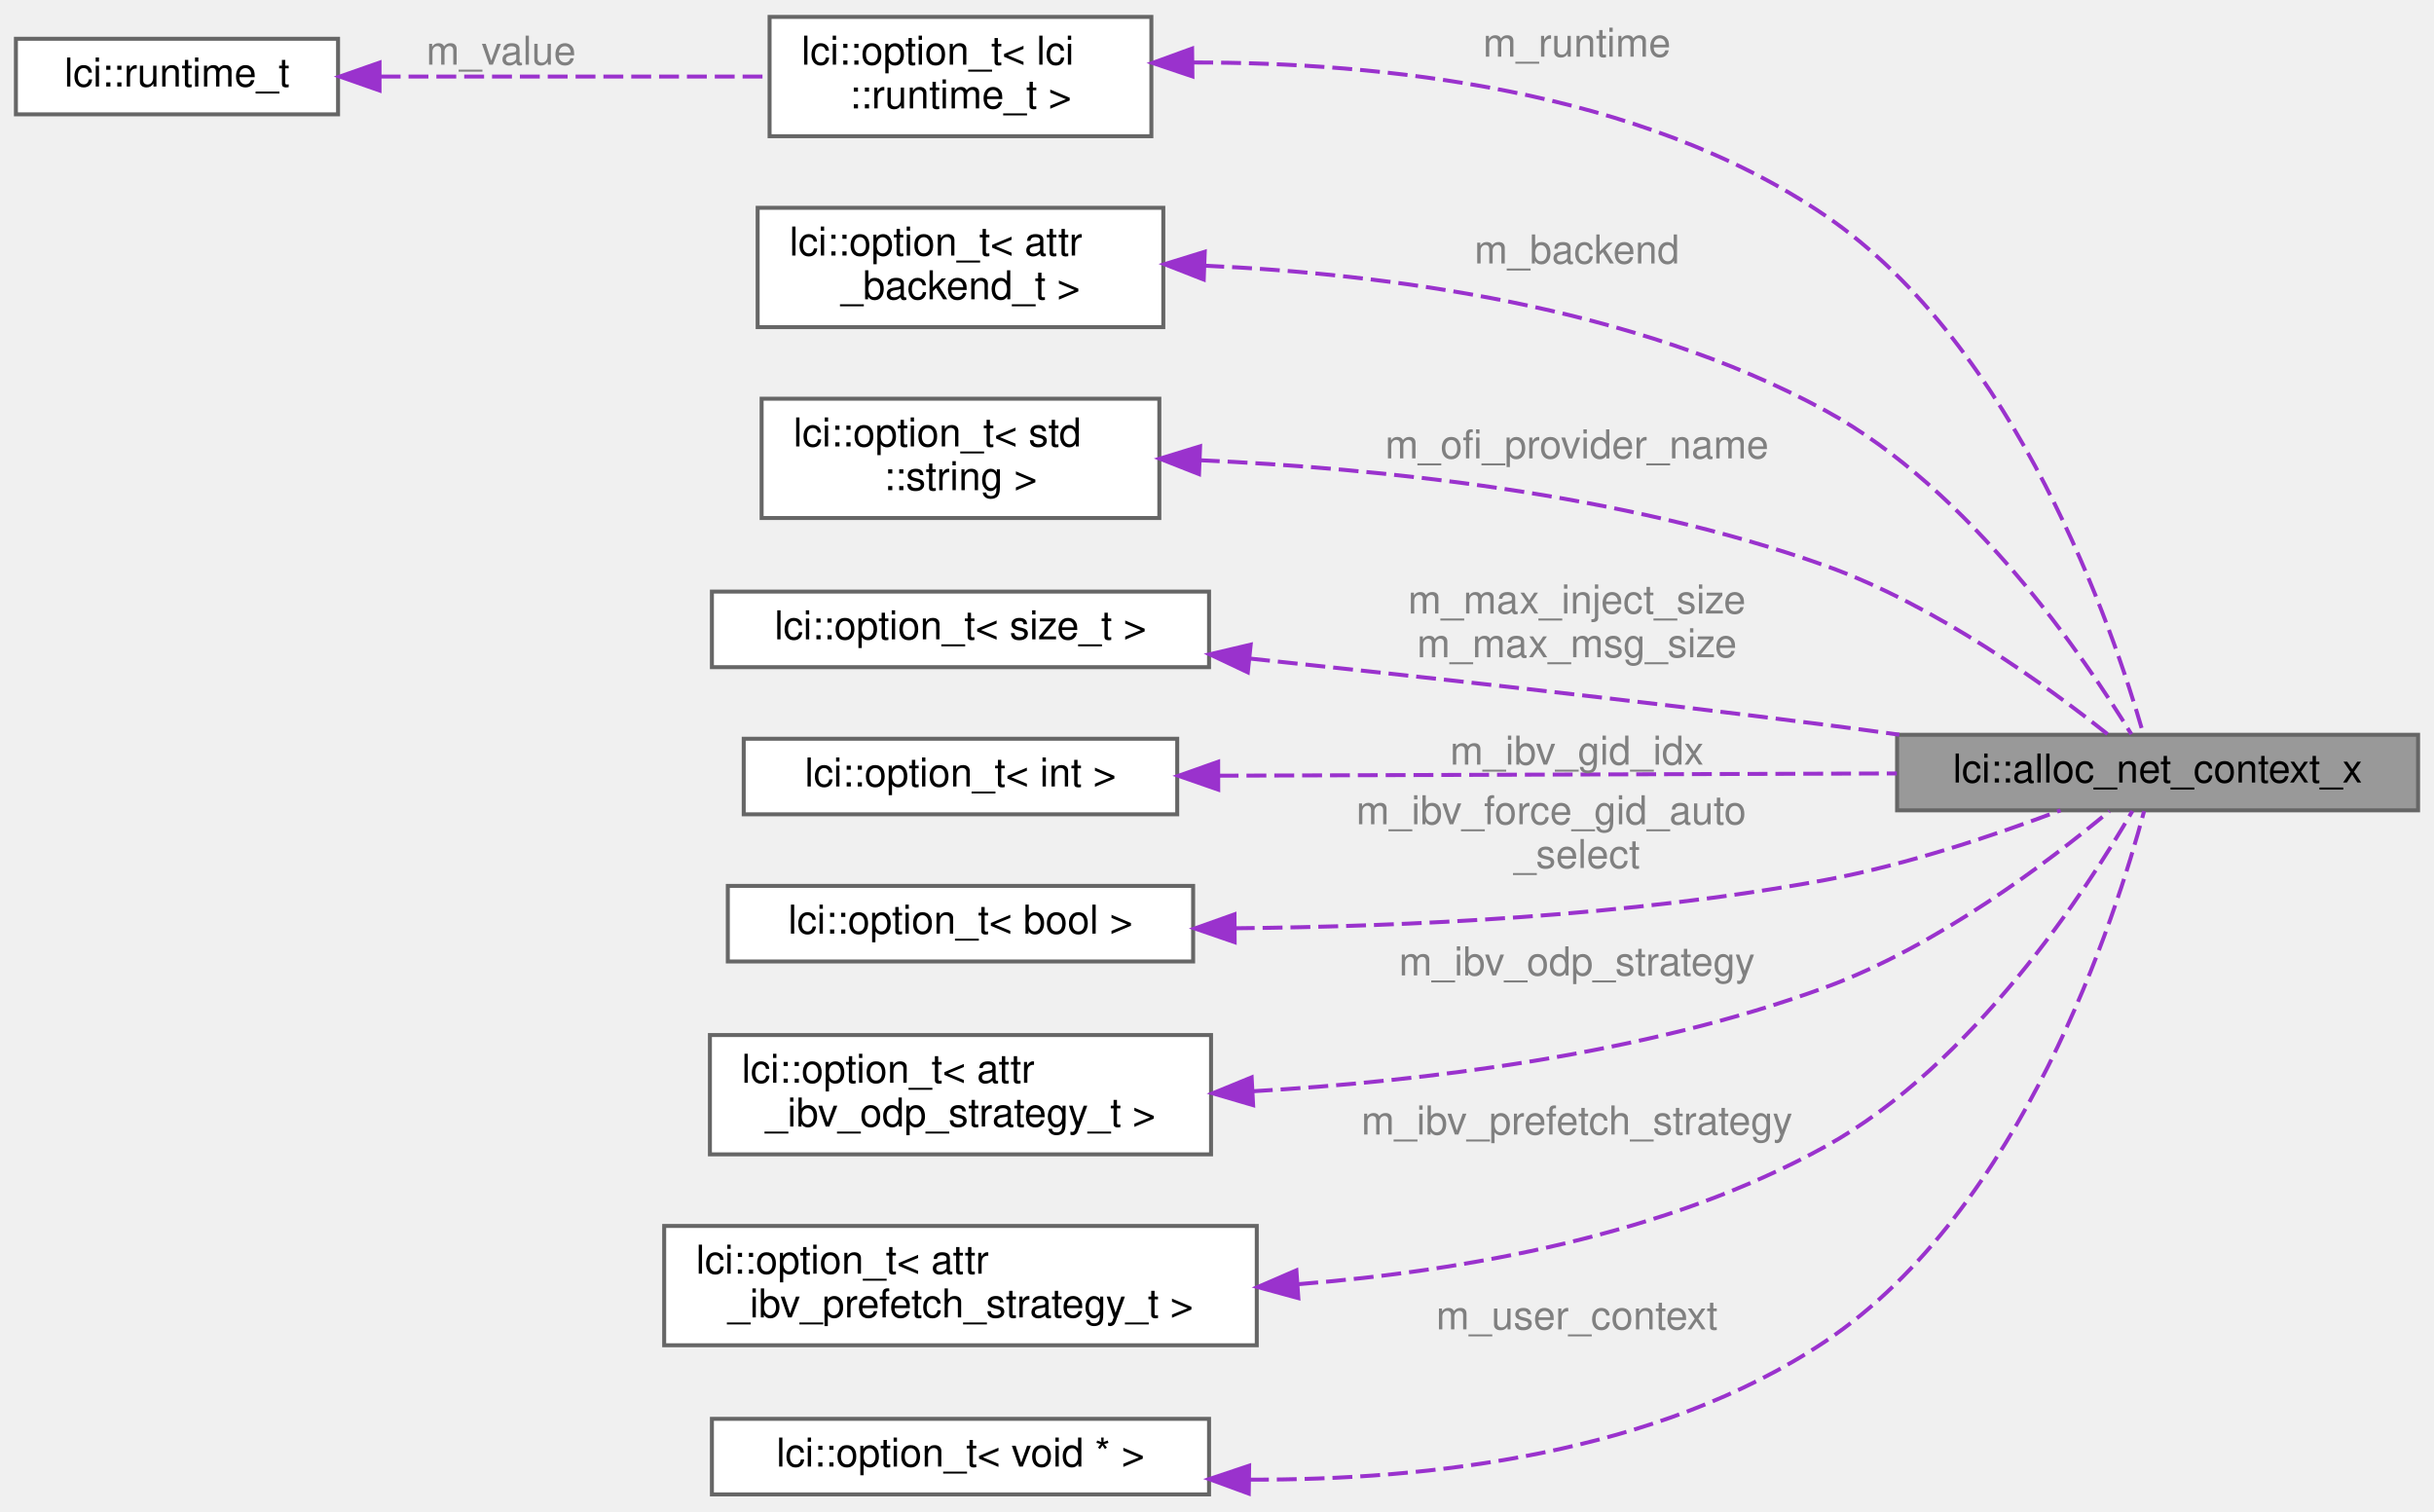
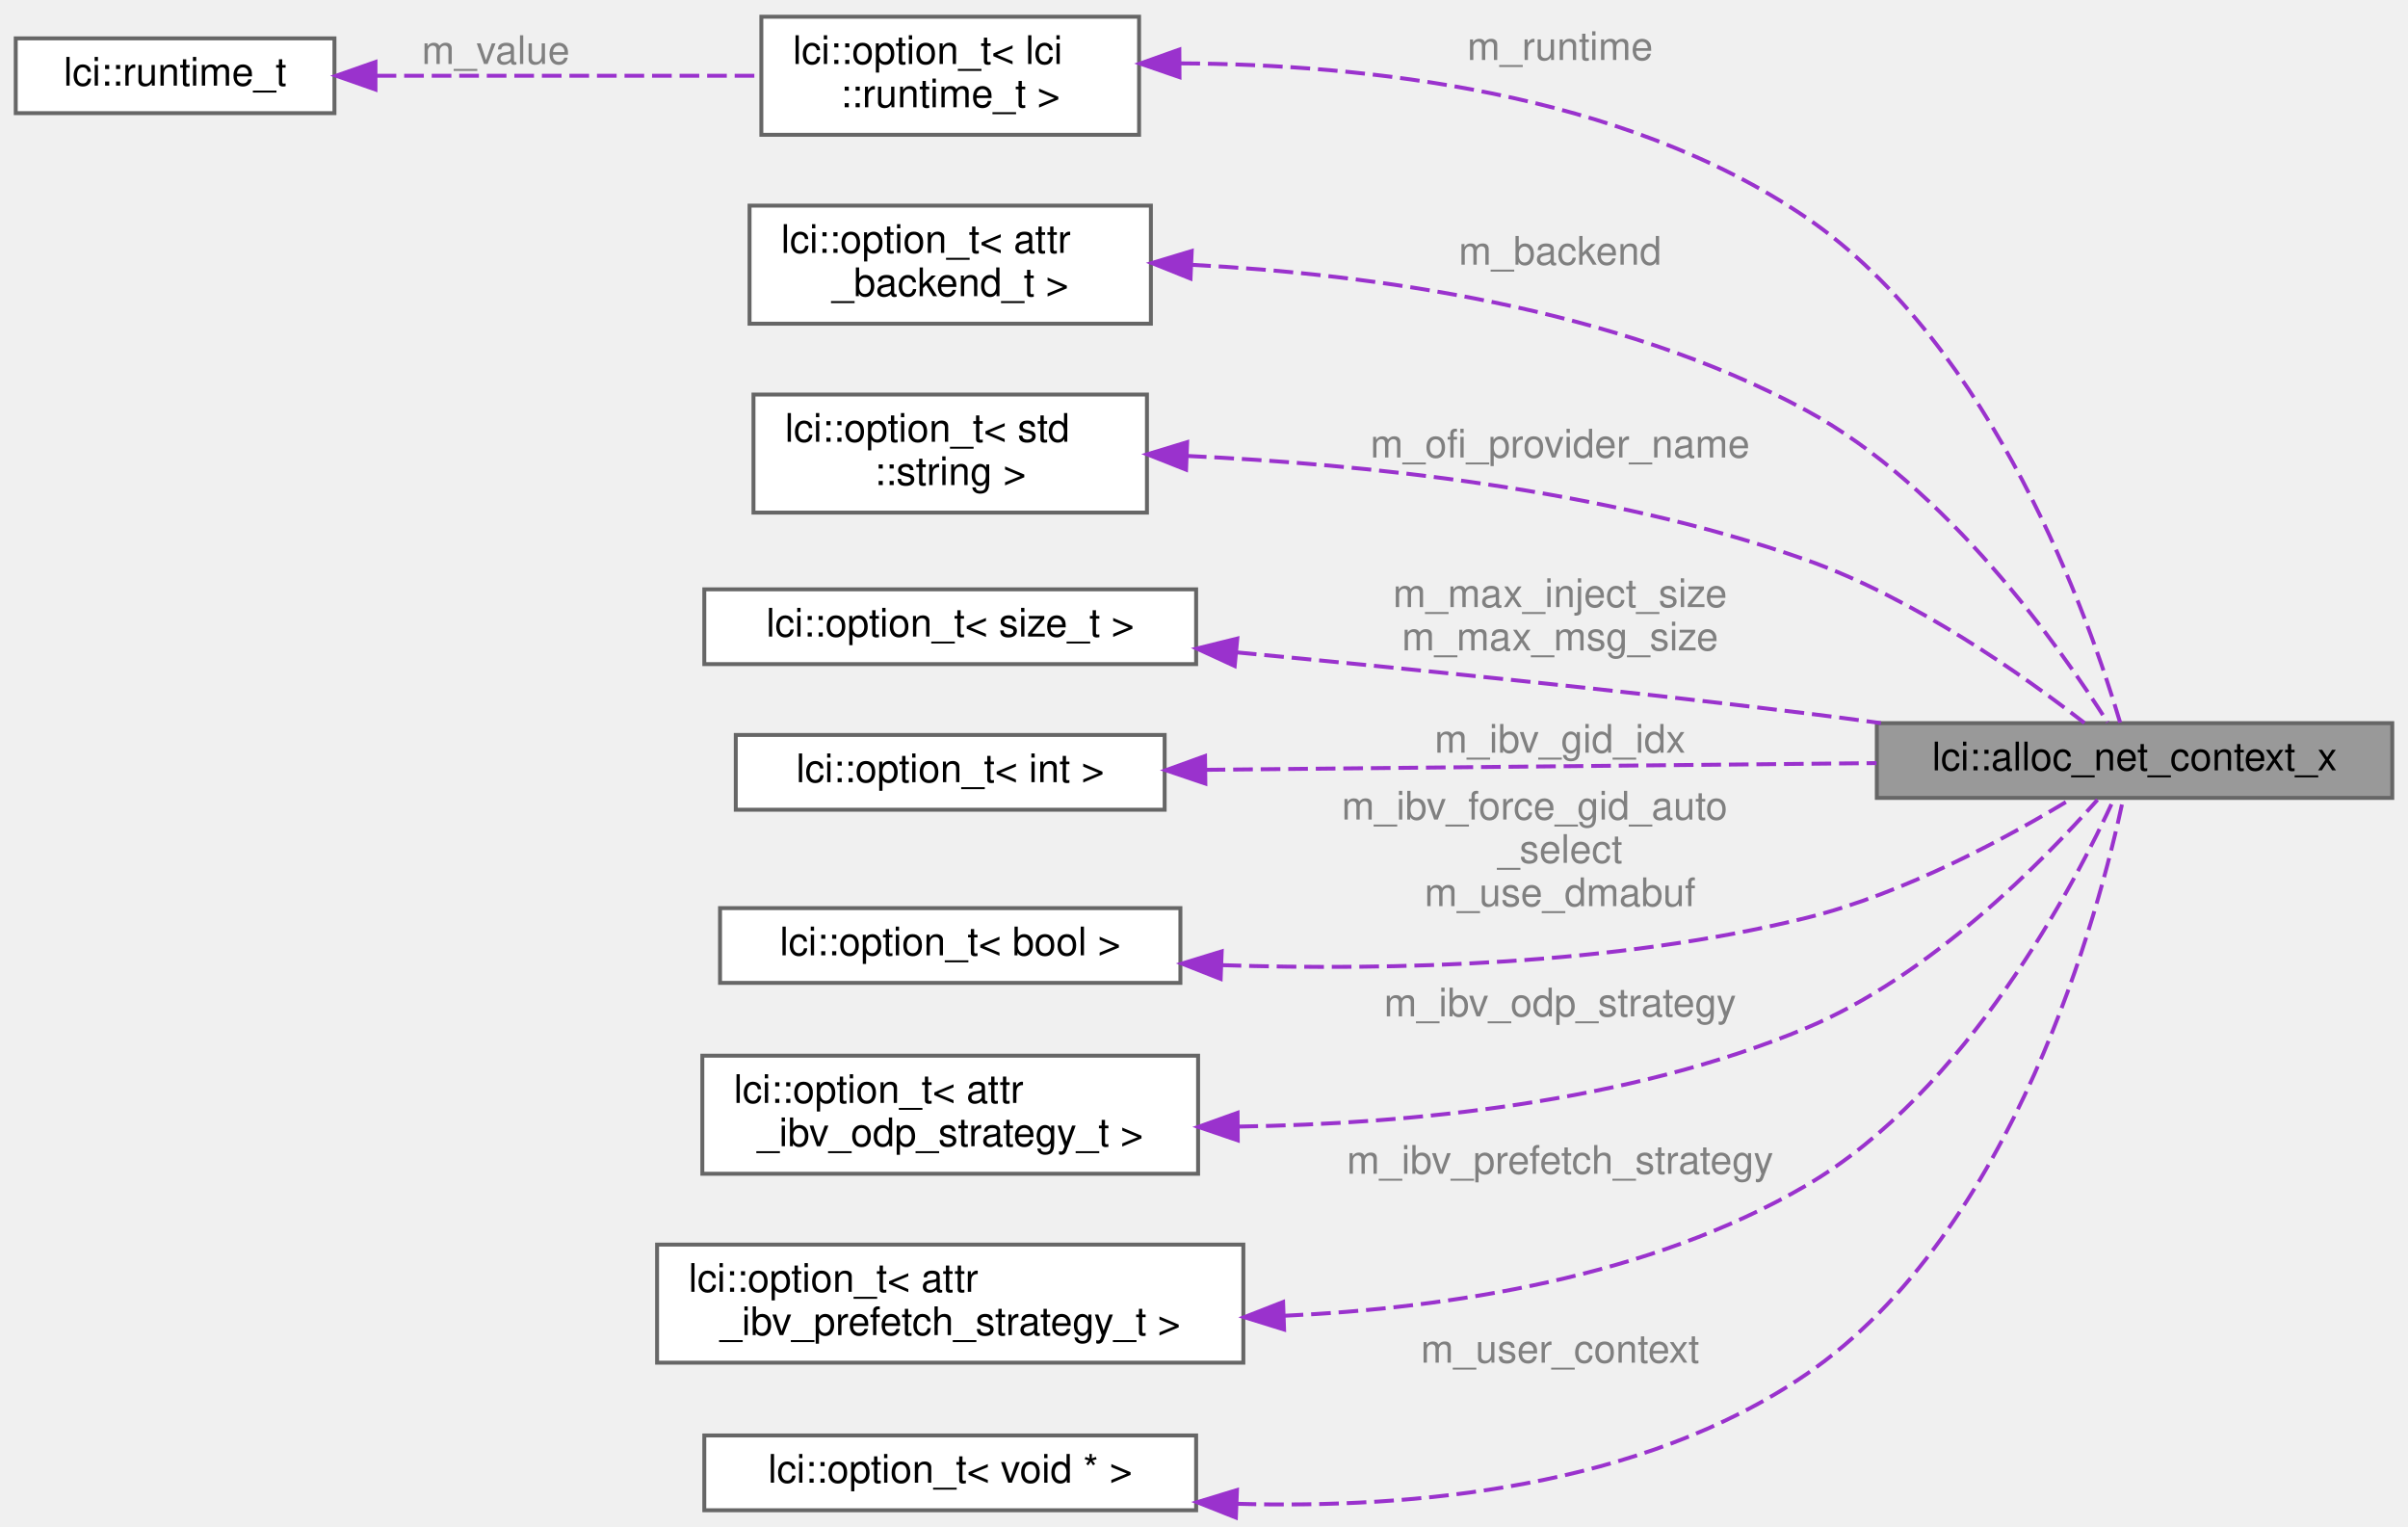
- <svg xmlns="http://www.w3.org/2000/svg" xmlns:xlink="http://www.w3.org/1999/xlink" width="612pt" height="380pt" viewBox="0.00 0.00 612.00 379.50">
-   <g id="graph0" class="graph" transform="scale(1 1) rotate(0) translate(4 375.5)">
+ <svg xmlns="http://www.w3.org/2000/svg" xmlns:xlink="http://www.w3.org/1999/xlink" width="612pt" height="388pt" viewBox="0.00 0.00 612.00 387.50">
+   <g id="graph0" class="graph" transform="scale(1 1) rotate(0) translate(4 383.5)">
    <g id="Node000001" class="node">
      <g id="a_Node000001">
        <a xlink:title="The actual implementation for alloc_net_context.">
-           <polygon fill="#999999" stroke="#666666" points="604,-191 473,-191 473,-172 604,-172 604,-191" />
-           <text text-anchor="middle" x="538.5" y="-179" font-family="Helvetica,sans-Serif" font-size="10.00">lci::alloc_net_context_x</text>
+           <polygon fill="#999999" stroke="#666666" points="604,-200 473,-200 473,-181 604,-181 604,-200" />
+           <text text-anchor="middle" x="538.5" y="-188" font-family="Helvetica,sans-Serif" font-size="10.00">lci::alloc_net_context_x</text>
        </a>
      </g>
    </g>
    <g id="Node000002" class="node">
      <g id="a_Node000002">
        <a xlink:href="../../db/d20/structlci_1_1option__t.html" target="_top" xlink:title=" ">
-           <polygon fill="white" stroke="#666666" points="285.5,-371.5 189.5,-371.5 189.5,-341.5 285.5,-341.5 285.5,-371.5" />
-           <text text-anchor="start" x="197.5" y="-359.5" font-family="Helvetica,sans-Serif" font-size="10.00">lci::option_t&lt; lci</text>
-           <text text-anchor="middle" x="237.5" y="-348.5" font-family="Helvetica,sans-Serif" font-size="10.00">::runtime_t &gt;</text>
+           <polygon fill="white" stroke="#666666" points="285.5,-379.5 189.5,-379.5 189.5,-349.5 285.5,-349.5 285.5,-379.5" />
+           <text text-anchor="start" x="197.5" y="-367.5" font-family="Helvetica,sans-Serif" font-size="10.00">lci::option_t&lt; lci</text>
+           <text text-anchor="middle" x="237.5" y="-356.5" font-family="Helvetica,sans-Serif" font-size="10.00">::runtime_t &gt;</text>
        </a>
      </g>
    </g>
    <g id="edge1_Node000001_Node000002" class="edge">
      <g id="a_edge1_Node000001_Node000002">
        <a xlink:title=" ">
-           <path fill="none" stroke="#9a32cd" stroke-dasharray="5,2" d="M296.03,-360.04C342.72,-360.08 408.23,-353.45 455,-321.5 503.22,-288.56 527.4,-217.35 534.89,-191.3" />
-           <polygon fill="#9a32cd" stroke="#9a32cd" points="295.82,-356.54 285.78,-359.92 295.74,-363.54 295.82,-356.54" />
+           <path fill="none" stroke="#9a32cd" stroke-dasharray="5,2" d="M296,-367.65C342.67,-367.41 408.17,-360.43 455,-328.5 502.74,-295.95 527.22,-225.81 534.84,-200.15" />
+           <polygon fill="#9a32cd" stroke="#9a32cd" points="295.77,-364.15 285.75,-367.6 295.73,-371.15 295.77,-364.15" />
        </a>
      </g>
-       <text text-anchor="middle" x="392.5" y="-361.5" font-family="Helvetica,sans-Serif" font-size="10.00" fill="grey"> m_runtime</text>
+       <text text-anchor="middle" x="392.5" y="-368.5" font-family="Helvetica,sans-Serif" font-size="10.00" fill="grey"> m_runtime</text>
    </g>
    <g id="Node000003" class="node">
      <g id="a_Node000003">
        <a xlink:href="../../dc/d5c/classlci_1_1runtime__t.html" target="_top" xlink:title="The actual implementation for RESOURCE runtime.">
-           <polygon fill="white" stroke="#666666" points="81,-366 0,-366 0,-347 81,-347 81,-366" />
-           <text text-anchor="middle" x="40.5" y="-354" font-family="Helvetica,sans-Serif" font-size="10.00">lci::runtime_t</text>
+           <polygon fill="white" stroke="#666666" points="81,-374 0,-374 0,-355 81,-355 81,-374" />
+           <text text-anchor="middle" x="40.5" y="-362" font-family="Helvetica,sans-Serif" font-size="10.00">lci::runtime_t</text>
        </a>
      </g>
    </g>
    <g id="edge2_Node000002_Node000003" class="edge">
      <g id="a_edge2_Node000002_Node000003">
        <a xlink:title=" ">
-           <path fill="none" stroke="#9a32cd" stroke-dasharray="5,2" d="M91.72,-356.5C121.83,-356.5 159.88,-356.5 189.41,-356.5" />
-           <polygon fill="#9a32cd" stroke="#9a32cd" points="91.43,-353 81.43,-356.5 91.43,-360 91.43,-353" />
+           <path fill="none" stroke="#9a32cd" stroke-dasharray="5,2" d="M91.72,-364.5C121.83,-364.5 159.88,-364.5 189.41,-364.5" />
+           <polygon fill="#9a32cd" stroke="#9a32cd" points="91.43,-361 81.43,-364.5 91.43,-368 91.43,-361" />
        </a>
      </g>
-       <text text-anchor="middle" x="122" y="-359.5" font-family="Helvetica,sans-Serif" font-size="10.00" fill="grey"> m_value</text>
+       <text text-anchor="middle" x="122" y="-367.5" font-family="Helvetica,sans-Serif" font-size="10.00" fill="grey"> m_value</text>
    </g>
    <g id="Node000004" class="node">
      <g id="a_Node000004">
        <a xlink:href="../../db/d20/structlci_1_1option__t.html" target="_top" xlink:title=" ">
-           <polygon fill="white" stroke="#666666" points="288.5,-323.5 186.5,-323.5 186.5,-293.5 288.5,-293.5 288.5,-323.5" />
-           <text text-anchor="start" x="194.5" y="-311.5" font-family="Helvetica,sans-Serif" font-size="10.00">lci::option_t&lt; attr</text>
-           <text text-anchor="middle" x="237.5" y="-300.5" font-family="Helvetica,sans-Serif" font-size="10.00">_backend_t &gt;</text>
+           <polygon fill="white" stroke="#666666" points="288.5,-331.5 186.5,-331.5 186.5,-301.5 288.5,-301.5 288.5,-331.5" />
+           <text text-anchor="start" x="194.5" y="-319.5" font-family="Helvetica,sans-Serif" font-size="10.00">lci::option_t&lt; attr</text>
+           <text text-anchor="middle" x="237.5" y="-308.5" font-family="Helvetica,sans-Serif" font-size="10.00">_backend_t &gt;</text>
        </a>
      </g>
    </g>
    <g id="edge3_Node000001_Node000004" class="edge">
      <g id="a_edge3_Node000001_Node000004">
        <a xlink:title=" ">
-           <path fill="none" stroke="#9a32cd" stroke-dasharray="5,2" d="M298.81,-308.95C344.27,-306.9 406.8,-298.8 455,-272.5 491.5,-252.58 520.26,-210.21 531.9,-191.15" />
-           <polygon fill="#9a32cd" stroke="#9a32cd" points="298.66,-305.46 288.8,-309.32 298.92,-312.45 298.66,-305.46" />
+           <path fill="none" stroke="#9a32cd" stroke-dasharray="5,2" d="M298.74,-316.47C344.16,-314.1 406.68,-305.66 455,-279.5 490.94,-260.04 519.79,-218.96 531.65,-200.21" />
+           <polygon fill="#9a32cd" stroke="#9a32cd" points="298.57,-312.97 288.74,-316.91 298.88,-319.97 298.57,-312.97" />
        </a>
      </g>
-       <text text-anchor="middle" x="392.5" y="-309.5" font-family="Helvetica,sans-Serif" font-size="10.00" fill="grey"> m_backend</text>
+       <text text-anchor="middle" x="392.5" y="-316.5" font-family="Helvetica,sans-Serif" font-size="10.00" fill="grey"> m_backend</text>
    </g>
    <g id="Node000005" class="node">
      <g id="a_Node000005">
        <a xlink:href="../../db/d20/structlci_1_1option__t.html" target="_top" xlink:title=" ">
-           <polygon fill="white" stroke="#666666" points="287.5,-275.5 187.5,-275.5 187.5,-245.5 287.5,-245.5 287.5,-275.5" />
-           <text text-anchor="start" x="195.5" y="-263.5" font-family="Helvetica,sans-Serif" font-size="10.00">lci::option_t&lt; std</text>
-           <text text-anchor="middle" x="237.5" y="-252.5" font-family="Helvetica,sans-Serif" font-size="10.00">::string &gt;</text>
+           <polygon fill="white" stroke="#666666" points="287.5,-283.5 187.5,-283.5 187.5,-253.5 287.5,-253.5 287.5,-283.5" />
+           <text text-anchor="start" x="195.5" y="-271.5" font-family="Helvetica,sans-Serif" font-size="10.00">lci::option_t&lt; std</text>
+           <text text-anchor="middle" x="237.5" y="-260.5" font-family="Helvetica,sans-Serif" font-size="10.00">::string &gt;</text>
        </a>
      </g>
    </g>
    <g id="edge4_Node000001_Node000005" class="edge">
      <g id="a_edge4_Node000001_Node000005">
        <a xlink:title=" ">
-           <path fill="none" stroke="#9a32cd" stroke-dasharray="5,2" d="M297.68,-260.03C342.13,-258.05 403.87,-251.77 455,-233.5 482.74,-223.59 510.88,-203.13 526.07,-191.04" />
-           <polygon fill="#9a32cd" stroke="#9a32cd" points="297.48,-256.54 287.62,-260.42 297.75,-263.53 297.48,-256.54" />
+           <path fill="none" stroke="#9a32cd" stroke-dasharray="5,2" d="M297.64,-267.9C342.06,-265.85 403.8,-259.55 455,-241.5 482.47,-231.82 510.49,-211.93 525.77,-200.05" />
+           <polygon fill="#9a32cd" stroke="#9a32cd" points="297.44,-264.41 287.58,-268.31 297.72,-271.4 297.44,-264.41" />
        </a>
      </g>
-       <text text-anchor="middle" x="392.5" y="-260.5" font-family="Helvetica,sans-Serif" font-size="10.00" fill="grey"> m_ofi_provider_name</text>
+       <text text-anchor="middle" x="392.5" y="-267.5" font-family="Helvetica,sans-Serif" font-size="10.00" fill="grey"> m_ofi_provider_name</text>
    </g>
    <g id="Node000006" class="node">
      <g id="a_Node000006">
        <a xlink:href="../../db/d20/structlci_1_1option__t.html" target="_top" xlink:title=" ">
-           <polygon fill="white" stroke="#666666" points="300,-227 175,-227 175,-208 300,-208 300,-227" />
-           <text text-anchor="middle" x="237.5" y="-215" font-family="Helvetica,sans-Serif" font-size="10.00">lci::option_t&lt; size_t &gt;</text>
+           <polygon fill="white" stroke="#666666" points="300,-234 175,-234 175,-215 300,-215 300,-234" />
+           <text text-anchor="middle" x="237.5" y="-222" font-family="Helvetica,sans-Serif" font-size="10.00">lci::option_t&lt; size_t &gt;</text>
        </a>
      </g>
    </g>
    <g id="edge5_Node000001_Node000006" class="edge">
      <g id="a_edge5_Node000001_Node000006">
        <a xlink:title=" ">
-           <path fill="none" stroke="#9a32cd" stroke-dasharray="5,2" d="M310.33,-210.16C352.51,-205.69 406.83,-199.67 455,-193.5 461.03,-192.73 467.3,-191.89 473.57,-191.02" />
-           <polygon fill="#9a32cd" stroke="#9a32cd" points="309.74,-206.7 300.16,-211.23 310.47,-213.66 309.74,-206.7" />
+           <path fill="none" stroke="#9a32cd" stroke-dasharray="5,2" d="M310.35,-217.98C352.53,-213.96 406.85,-208.45 455,-202.5 461.18,-201.74 467.61,-200.89 474.03,-200.01" />
+           <polygon fill="#9a32cd" stroke="#9a32cd" points="309.8,-214.52 300.17,-218.95 310.46,-221.49 309.8,-214.52" />
        </a>
      </g>
-       <text text-anchor="middle" x="392.5" y="-221.5" font-family="Helvetica,sans-Serif" font-size="10.00" fill="grey"> m_max_inject_size</text>
-       <text text-anchor="middle" x="392.5" y="-210.5" font-family="Helvetica,sans-Serif" font-size="10.00" fill="grey">m_max_msg_size</text>
+       <text text-anchor="middle" x="392.5" y="-229.5" font-family="Helvetica,sans-Serif" font-size="10.00" fill="grey"> m_max_inject_size</text>
+       <text text-anchor="middle" x="392.5" y="-218.5" font-family="Helvetica,sans-Serif" font-size="10.00" fill="grey">m_max_msg_size</text>
    </g>
    <g id="Node000007" class="node">
      <g id="a_Node000007">
        <a xlink:href="../../db/d20/structlci_1_1option__t.html" target="_top" xlink:title=" ">
-           <polygon fill="white" stroke="#666666" points="292,-190 183,-190 183,-171 292,-171 292,-190" />
-           <text text-anchor="middle" x="237.5" y="-178" font-family="Helvetica,sans-Serif" font-size="10.00">lci::option_t&lt; int &gt;</text>
+           <polygon fill="white" stroke="#666666" points="292,-197 183,-197 183,-178 292,-178 292,-197" />
+           <text text-anchor="middle" x="237.5" y="-185" font-family="Helvetica,sans-Serif" font-size="10.00">lci::option_t&lt; int &gt;</text>
        </a>
      </g>
    </g>
    <g id="edge6_Node000001_Node000007" class="edge">
      <g id="a_edge6_Node000001_Node000007">
        <a xlink:title=" ">
-           <path fill="none" stroke="#9a32cd" stroke-dasharray="5,2" d="M302.41,-180.71C352.7,-180.88 422.49,-181.12 472.95,-181.28" />
-           <polygon fill="#9a32cd" stroke="#9a32cd" points="302.31,-177.21 292.3,-180.68 302.29,-184.21 302.31,-177.21" />
+           <path fill="none" stroke="#9a32cd" stroke-dasharray="5,2" d="M302.41,-188.14C352.7,-188.65 422.49,-189.35 472.95,-189.85" />
+           <polygon fill="#9a32cd" stroke="#9a32cd" points="302.34,-184.64 292.3,-188.04 302.26,-191.64 302.34,-184.64" />
        </a>
      </g>
-       <text text-anchor="middle" x="392.5" y="-183.5" font-family="Helvetica,sans-Serif" font-size="10.00" fill="grey"> m_ibv_gid_idx</text>
+       <text text-anchor="middle" x="392.5" y="-192.5" font-family="Helvetica,sans-Serif" font-size="10.00" fill="grey"> m_ibv_gid_idx</text>
    </g>
    <g id="Node000008" class="node">
      <g id="a_Node000008">
        <a xlink:href="../../db/d20/structlci_1_1option__t.html" target="_top" xlink:title=" ">
          <polygon fill="white" stroke="#666666" points="296,-153 179,-153 179,-134 296,-134 296,-153" />
          <text text-anchor="middle" x="237.5" y="-141" font-family="Helvetica,sans-Serif" font-size="10.00">lci::option_t&lt; bool &gt;</text>
        </a>
      </g>
    </g>
    <g id="edge7_Node000001_Node000008" class="edge">
      <g id="a_edge7_Node000001_Node000008">
        <a xlink:title=" ">
-           <path fill="none" stroke="#9a32cd" stroke-dasharray="5,2" d="M306.47,-142.35C349.4,-142.76 405.84,-145.38 455,-154.5 475.45,-158.3 497.82,-165.84 514.11,-172" />
-           <polygon fill="#9a32cd" stroke="#9a32cd" points="306.44,-138.85 296.42,-142.3 306.4,-145.85 306.44,-138.85" />
+           <path fill="none" stroke="#9a32cd" stroke-dasharray="5,2" d="M306.48,-138.51C349.63,-137.09 406.33,-138.49 455,-150.5 480.19,-156.71 506.75,-171.23 522.72,-180.96" />
+           <polygon fill="#9a32cd" stroke="#9a32cd" points="306.23,-135.01 296.37,-138.9 306.5,-142.01 306.23,-135.01" />
        </a>
      </g>
-       <text text-anchor="start" x="337" y="-168.5" font-family="Helvetica,sans-Serif" font-size="10.00" fill="grey"> m_ibv_force_gid_auto</text>
-       <text text-anchor="middle" x="392.5" y="-157.5" font-family="Helvetica,sans-Serif" font-size="10.00" fill="grey">_select</text>
+       <text text-anchor="start" x="337" y="-175.5" font-family="Helvetica,sans-Serif" font-size="10.00" fill="grey"> m_ibv_force_gid_auto</text>
+       <text text-anchor="middle" x="392.5" y="-164.5" font-family="Helvetica,sans-Serif" font-size="10.00" fill="grey">_select</text>
+       <text text-anchor="middle" x="392.5" y="-153.5" font-family="Helvetica,sans-Serif" font-size="10.00" fill="grey">m_use_dmabuf</text>
    </g>
    <g id="Node000009" class="node">
      <g id="a_Node000009">
        <a xlink:href="../../db/d20/structlci_1_1option__t.html" target="_top" xlink:title=" ">
          <polygon fill="white" stroke="#666666" points="300.5,-115.5 174.5,-115.5 174.5,-85.5 300.5,-85.5 300.5,-115.5" />
          <text text-anchor="start" x="182.5" y="-103.5" font-family="Helvetica,sans-Serif" font-size="10.00">lci::option_t&lt; attr</text>
          <text text-anchor="middle" x="237.5" y="-92.5" font-family="Helvetica,sans-Serif" font-size="10.00">_ibv_odp_strategy_t &gt;</text>
        </a>
      </g>
    </g>
    <g id="edge8_Node000001_Node000009" class="edge">
      <g id="a_edge8_Node000001_Node000009">
        <a xlink:title=" ">
-           <path fill="none" stroke="#9a32cd" stroke-dasharray="5,2" d="M311.01,-101.37C354,-103.87 408.91,-110.58 455,-127.5 483.12,-137.82 511.35,-159.27 526.39,-171.8" />
-           <polygon fill="#9a32cd" stroke="#9a32cd" points="311.08,-97.87 300.91,-100.85 310.71,-104.86 311.08,-97.87" />
+           <path fill="none" stroke="#9a32cd" stroke-dasharray="5,2" d="M310.74,-97.49C354.1,-98.16 409.49,-103.51 455,-122.5 486.52,-135.65 515.35,-165.03 529.07,-180.51" />
+           <polygon fill="#9a32cd" stroke="#9a32cd" points="310.58,-93.99 300.55,-97.41 310.53,-100.99 310.58,-93.99" />
        </a>
      </g>
-       <text text-anchor="middle" x="392.5" y="-130.5" font-family="Helvetica,sans-Serif" font-size="10.00" fill="grey"> m_ibv_odp_strategy</text>
+       <text text-anchor="middle" x="392.5" y="-125.5" font-family="Helvetica,sans-Serif" font-size="10.00" fill="grey"> m_ibv_odp_strategy</text>
    </g>
    <g id="Node000010" class="node">
      <g id="a_Node000010">
        <a xlink:href="../../db/d20/structlci_1_1option__t.html" target="_top" xlink:title=" ">
          <polygon fill="white" stroke="#666666" points="312,-67.5 163,-67.5 163,-37.5 312,-37.5 312,-67.5" />
          <text text-anchor="start" x="171" y="-55.5" font-family="Helvetica,sans-Serif" font-size="10.00">lci::option_t&lt; attr</text>
          <text text-anchor="middle" x="237.5" y="-44.5" font-family="Helvetica,sans-Serif" font-size="10.00">_ibv_prefetch_strategy_t &gt;</text>
        </a>
      </g>
    </g>
    <g id="edge9_Node000001_Node000010" class="edge">
      <g id="a_edge9_Node000001_Node000010">
        <a xlink:title=" ">
-           <path fill="none" stroke="#9a32cd" stroke-dasharray="5,2" d="M322.45,-52.86C364.49,-56.22 414.84,-65.28 455,-87.5 492.24,-108.1 520.82,-152.26 532.17,-171.83" />
-           <polygon fill="#9a32cd" stroke="#9a32cd" points="322.45,-49.35 312.23,-52.14 321.96,-56.34 322.45,-49.35" />
+           <path fill="none" stroke="#9a32cd" stroke-dasharray="5,2" d="M322.24,-49.41C364.57,-51.36 415.25,-59.31 455,-82.5 495.96,-106.4 523.46,-159.35 533.38,-181" />
+           <polygon fill="#9a32cd" stroke="#9a32cd" points="322.35,-45.92 312.23,-49.06 322.1,-52.91 322.35,-45.92" />
        </a>
      </g>
-       <text text-anchor="middle" x="392.5" y="-90.5" font-family="Helvetica,sans-Serif" font-size="10.00" fill="grey"> m_ibv_prefetch_strategy</text>
+       <text text-anchor="middle" x="392.5" y="-85.5" font-family="Helvetica,sans-Serif" font-size="10.00" fill="grey"> m_ibv_prefetch_strategy</text>
    </g>
    <g id="Node000011" class="node">
      <g id="a_Node000011">
        <a xlink:href="../../db/d20/structlci_1_1option__t.html" target="_top" xlink:title=" ">
          <polygon fill="white" stroke="#666666" points="300,-19 175,-19 175,0 300,0 300,-19" />
          <text text-anchor="middle" x="237.5" y="-7" font-family="Helvetica,sans-Serif" font-size="10.00">lci::option_t&lt; void * &gt;</text>
        </a>
      </g>
    </g>
    <g id="edge10_Node000001_Node000011" class="edge">
      <g id="a_edge10_Node000001_Node000011">
        <a xlink:title=" ">
-           <path fill="none" stroke="#9a32cd" stroke-dasharray="5,2" d="M310.04,-3.71C355.15,-3.56 412.68,-10.14 455,-38.5 504.53,-71.68 528.04,-145.35 535.11,-171.8" />
-           <polygon fill="#9a32cd" stroke="#9a32cd" points="309.98,-0.21 300.03,-3.85 310.08,-7.21 309.98,-0.21" />
+           <path fill="none" stroke="#9a32cd" stroke-dasharray="5,2" d="M310.28,-1.64C355.5,-0.35 413.04,-5.81 455,-34.5 508.11,-70.81 529.6,-152.52 535.61,-180.72" />
+           <polygon fill="#9a32cd" stroke="#9a32cd" points="310.1,1.86 300.25,-2.04 310.38,-5.13 310.1,1.86" />
        </a>
      </g>
-       <text text-anchor="middle" x="392.5" y="-41.5" font-family="Helvetica,sans-Serif" font-size="10.00" fill="grey"> m_user_context</text>
+       <text text-anchor="middle" x="392.5" y="-37.5" font-family="Helvetica,sans-Serif" font-size="10.00" fill="grey"> m_user_context</text>
    </g>
  </g>
</svg>
